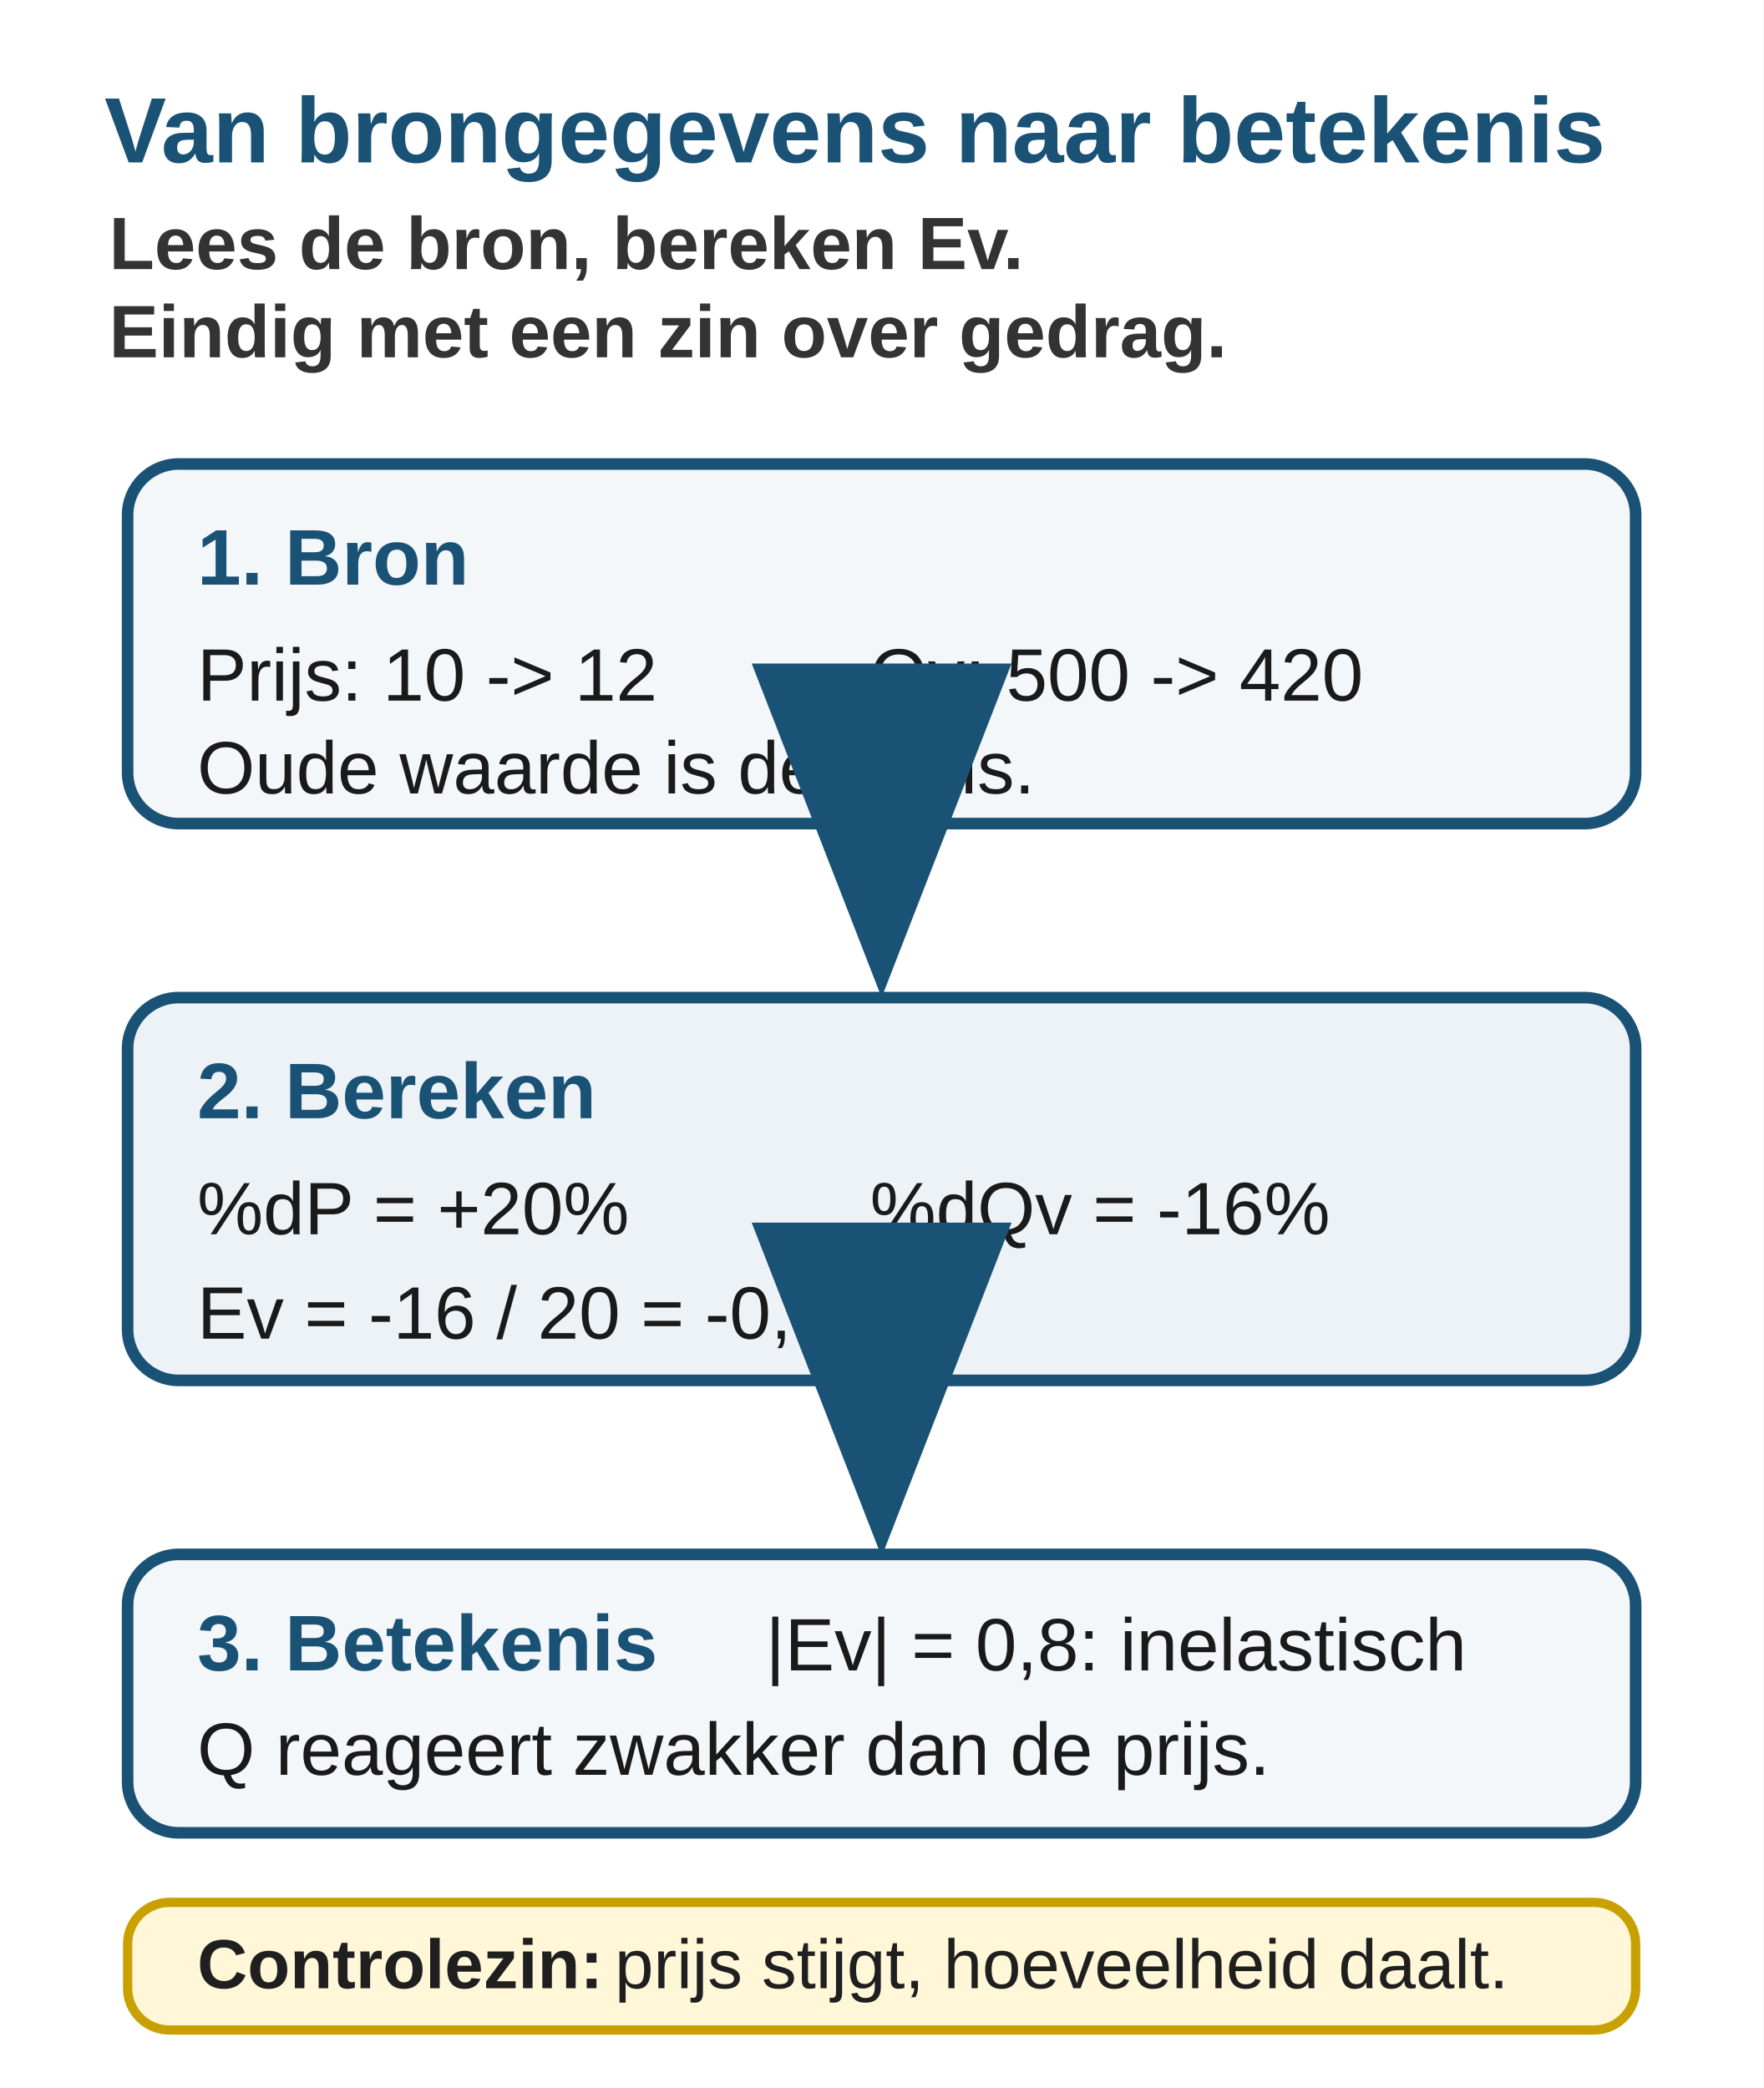
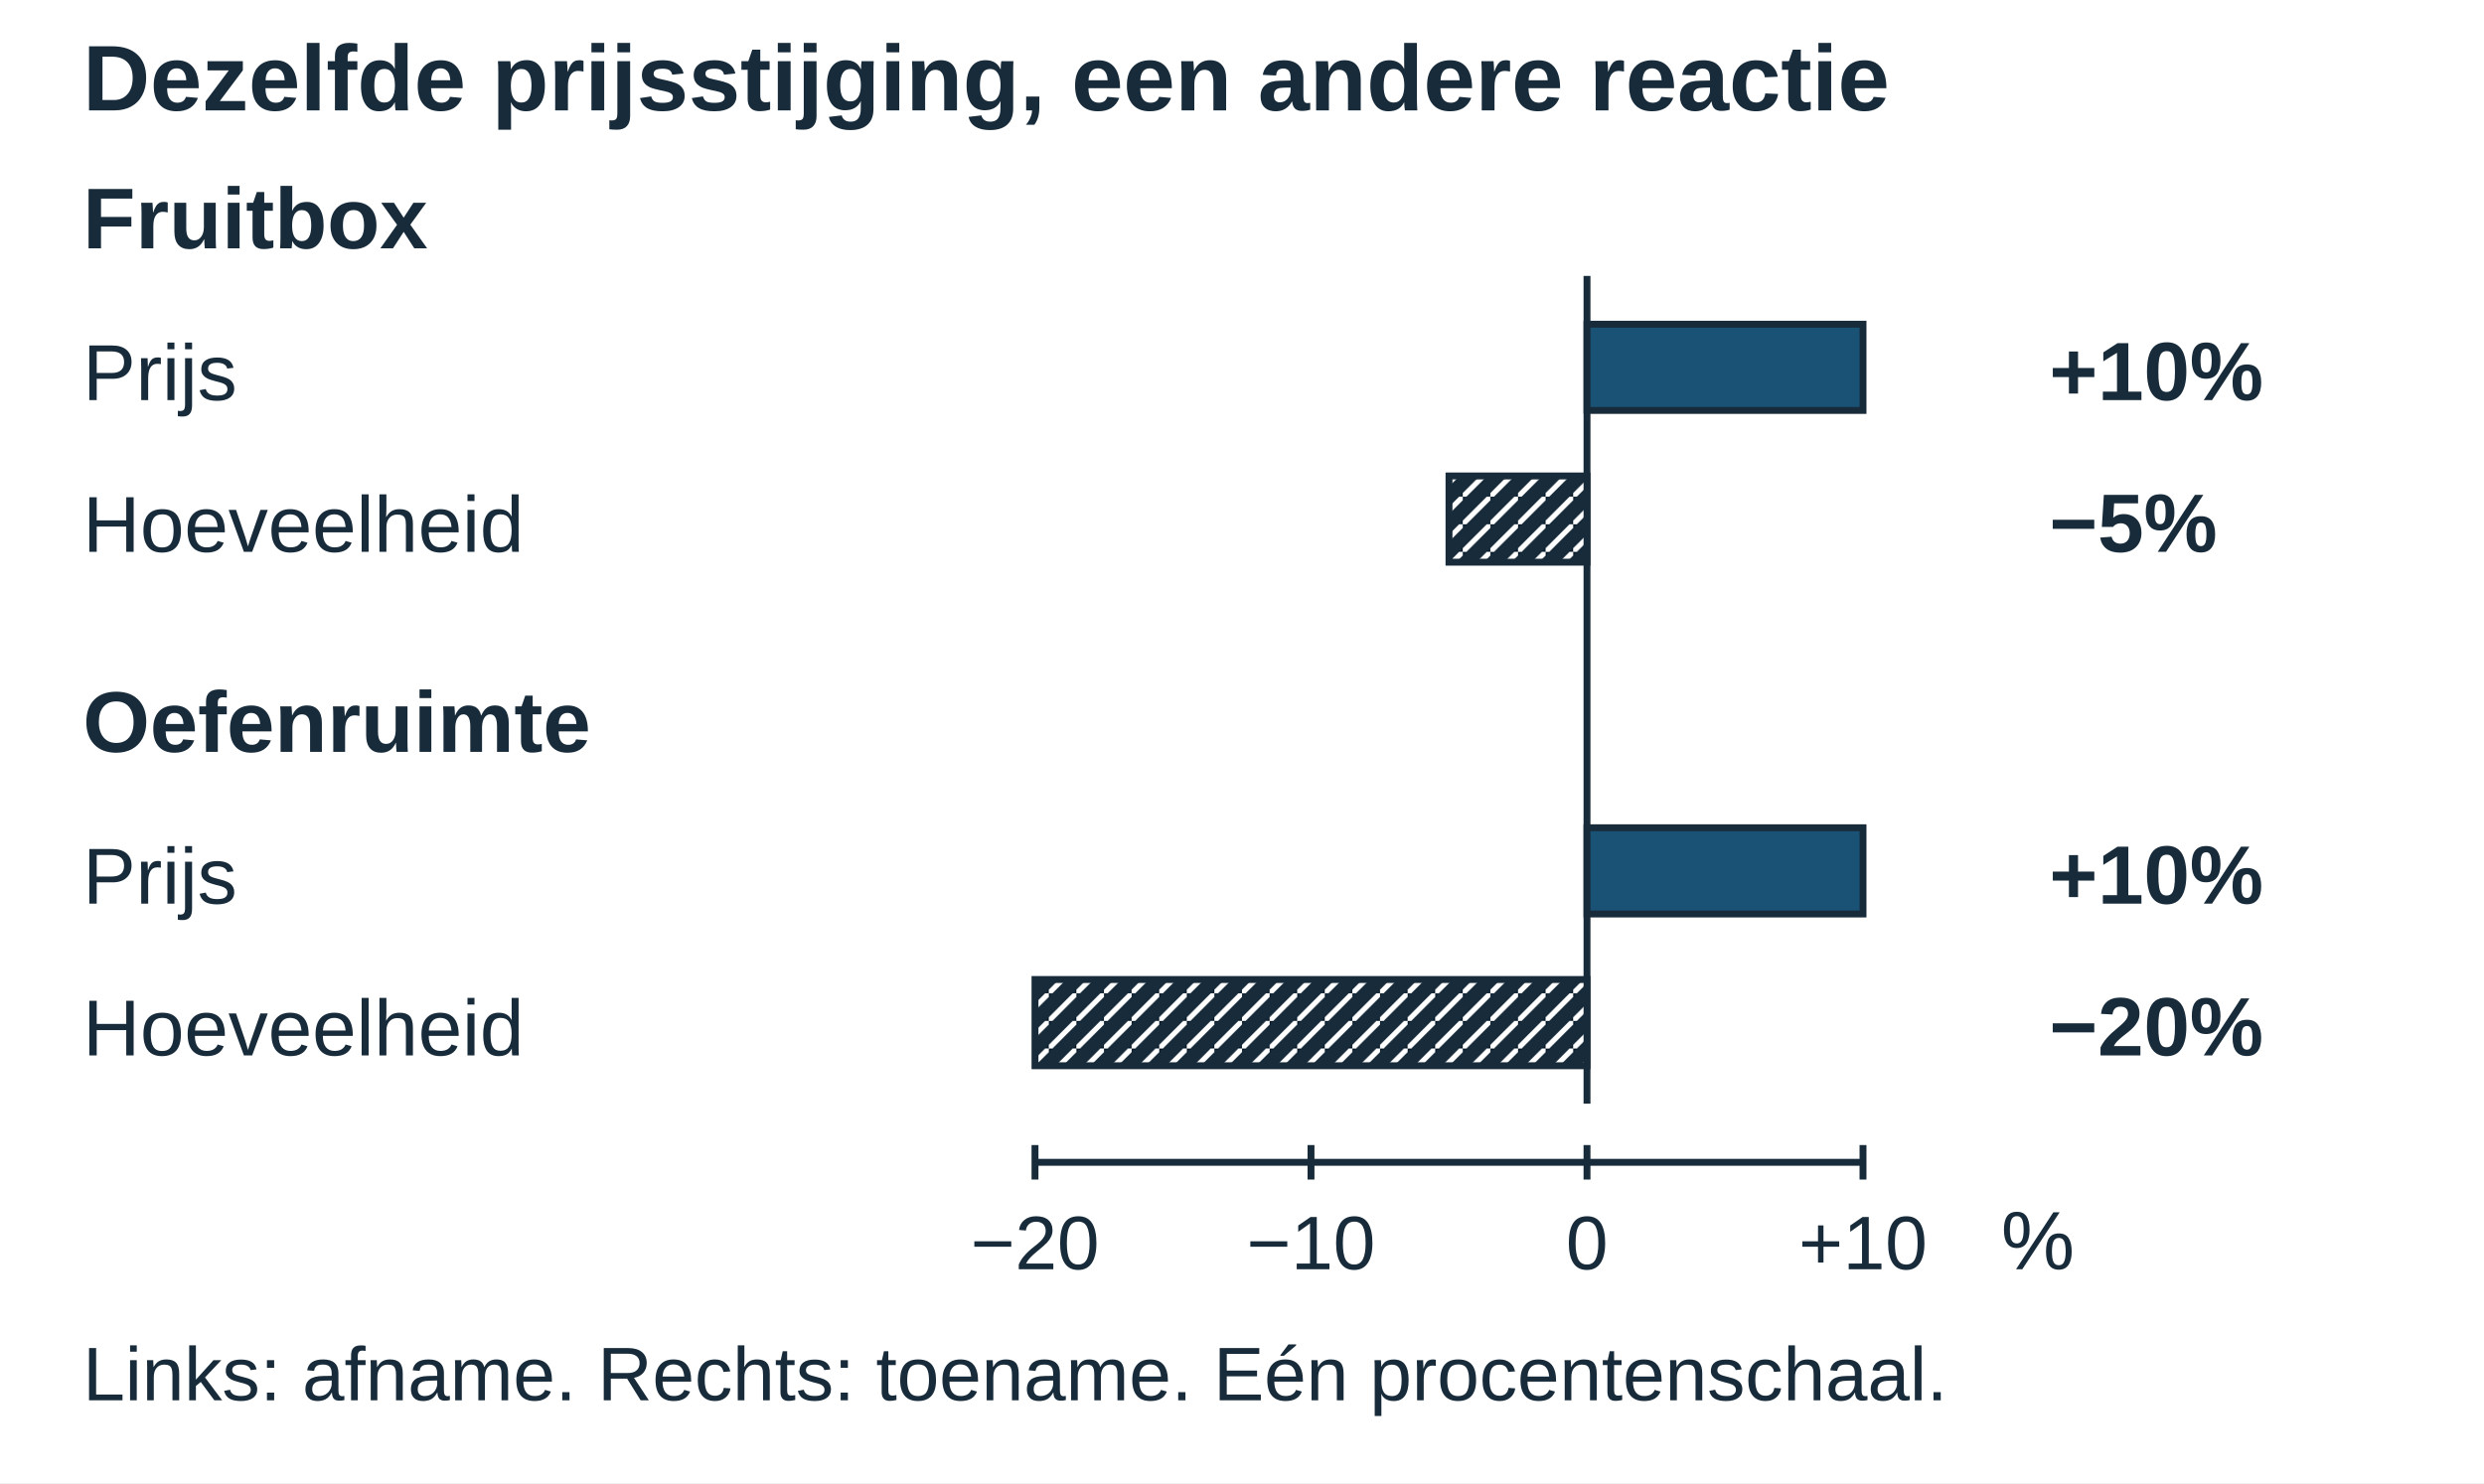
- <svg xmlns="http://www.w3.org/2000/svg" width="760" height="900" viewBox="0 0 760 900" role="img" aria-labelledby="title desc">
-   <rect width="760" height="900" fill="#ffffff" />
+ <svg xmlns="http://www.w3.org/2000/svg" width="720" height="430" viewBox="0 0 720 430" role="img">
  <defs>
-     <marker id="arrow" markerWidth="18" markerHeight="14" refX="16" refY="7" orient="auto">
-       <polygon points="0 0, 18 7, 0 14" fill="#1A5276" />
-     </marker>
+     <pattern id="quantity" width="8" height="8" patternUnits="userSpaceOnUse">
+       <rect width="8" height="8" fill="#182b3a" />
+       <path d="M0 8L8 0" stroke="white" stroke-width="1.5" />
+     </pattern>
  </defs>
-   <g font-family="Arial, sans-serif">
-     <text x="45" y="70" font-size="40" font-weight="700" fill="#1A5276">Van brongegevens naar betekenis</text>
-     <text x="47" y="116" font-size="32" font-weight="700" fill="#333333">Lees de bron, bereken Ev.</text>
-     <text x="47" y="154" font-size="32" font-weight="700" fill="#333333">Eindig met een zin over gedrag.</text>
-     <rect x="55" y="200" width="650" height="155" rx="22" fill="#F4F7FA" stroke="#1A5276" stroke-width="5" />
-     <text x="85" y="252" font-size="34" font-weight="700" fill="#1A5276">1. Bron</text>
-     <text x="85" y="302" font-size="32" fill="#1a1a1a">Prijs: 10 -&gt; 12</text>
-     <text x="375" y="302" font-size="32" fill="#1a1a1a">Qv: 500 -&gt; 420</text>
-     <text x="85" y="342" font-size="32" fill="#1a1a1a">Oude waarde is de basis.</text>
-     <path d="M380 374 L380 414" stroke="#1A5276" stroke-width="8" marker-end="url(#arrow)" />
-     <rect x="55" y="430" width="650" height="165" rx="22" fill="#EDF2F7" stroke="#1A5276" stroke-width="5" />
-     <text x="85" y="482" font-size="34" font-weight="700" fill="#1A5276">2. Bereken</text>
-     <text x="85" y="532" font-size="32" fill="#1a1a1a">%dP = +20%</text>
-     <text x="375" y="532" font-size="32" fill="#1a1a1a">%dQv = -16%</text>
-     <text x="85" y="577" font-size="32" fill="#1a1a1a">Ev = -16 / 20 = -0,8</text>
-     <path d="M380 615 L380 655" stroke="#1A5276" stroke-width="8" marker-end="url(#arrow)" />
-     <rect x="55" y="670" width="650" height="120" rx="22" fill="#F4F7FA" stroke="#1A5276" stroke-width="5" />
-     <text x="85" y="720" font-size="34" font-weight="700" fill="#1A5276">3. Betekenis</text>
-     <text x="330" y="720" font-size="32" fill="#1a1a1a">|Ev| = 0,8: inelastisch</text>
-     <text x="85" y="765" font-size="32" fill="#1a1a1a">Q reageert zwakker dan de prijs.</text>
-     <rect x="55" y="820" width="650" height="55" rx="18" fill="#FFF7D8" stroke="#C8A100" stroke-width="4" />
-     <text x="85" y="857" font-size="30" font-weight="700" fill="#1f1f1f">Controlezin:</text>
-     <text x="265" y="857" font-size="30" fill="#1f1f1f">prijs stijgt, hoeveelheid daalt.</text>
-   </g>
+   <rect width="720" height="430" fill="white" />
+   <text x="24" y="32" font-family="Arial, DejaVu Sans, sans-serif" font-size="27" font-weight="700" text-anchor="start" fill="#182b3a">Dezelfde prijsstijging, een andere reactie</text>
+   <line x1="460" y1="80" x2="460" y2="320" stroke="#182b3a" stroke-width="2" />
+   <text x="24" y="72" font-family="Arial, DejaVu Sans, sans-serif" font-size="25" font-weight="700" text-anchor="start" fill="#182b3a">Fruitbox</text>
+   <text x="24" y="116" font-family="Arial, DejaVu Sans, sans-serif" font-size="23" font-weight="400" text-anchor="start" fill="#182b3a">Prijs</text>
+   <rect x="460" y="94" width="80" height="25" fill="#1A5276" stroke="#182b3a" stroke-width="2" data-value="10" data-scale="8" data-zero="460" />
+   <text x="594" y="116" font-family="Arial, DejaVu Sans, sans-serif" font-size="24" font-weight="700" text-anchor="start" fill="#182b3a">+10%</text>
+   <text x="24" y="160" font-family="Arial, DejaVu Sans, sans-serif" font-size="23" font-weight="400" text-anchor="start" fill="#182b3a">Hoeveelheid</text>
+   <rect x="420" y="138" width="40" height="25" fill="url(#quantity)" stroke="#182b3a" stroke-width="2" data-value="-5" data-scale="8" data-zero="460" />
+   <text x="594" y="160" font-family="Arial, DejaVu Sans, sans-serif" font-size="24" font-weight="700" text-anchor="start" fill="#182b3a">−5%</text>
+   <text x="24" y="218" font-family="Arial, DejaVu Sans, sans-serif" font-size="25" font-weight="700" text-anchor="start" fill="#182b3a">Oefenruimte</text>
+   <text x="24" y="262" font-family="Arial, DejaVu Sans, sans-serif" font-size="23" font-weight="400" text-anchor="start" fill="#182b3a">Prijs</text>
+   <rect x="460" y="240" width="80" height="25" fill="#1A5276" stroke="#182b3a" stroke-width="2" data-value="10" data-scale="8" data-zero="460" />
+   <text x="594" y="262" font-family="Arial, DejaVu Sans, sans-serif" font-size="24" font-weight="700" text-anchor="start" fill="#182b3a">+10%</text>
+   <text x="24" y="306" font-family="Arial, DejaVu Sans, sans-serif" font-size="23" font-weight="400" text-anchor="start" fill="#182b3a">Hoeveelheid</text>
+   <rect x="300" y="284" width="160" height="25" fill="url(#quantity)" stroke="#182b3a" stroke-width="2" data-value="-20" data-scale="8" data-zero="460" />
+   <text x="594" y="306" font-family="Arial, DejaVu Sans, sans-serif" font-size="24" font-weight="700" text-anchor="start" fill="#182b3a">−20%</text>
+   <line x1="300" y1="337" x2="540" y2="337" stroke="#182b3a" stroke-width="2" />
+   <line x1="300" y1="332" x2="300" y2="342" stroke="#182b3a" stroke-width="2" />
+   <text x="300" y="368" font-family="Arial, DejaVu Sans, sans-serif" font-size="22" font-weight="400" text-anchor="middle" fill="#182b3a">−20</text>
+   <line x1="380" y1="332" x2="380" y2="342" stroke="#182b3a" stroke-width="2" />
+   <text x="380" y="368" font-family="Arial, DejaVu Sans, sans-serif" font-size="22" font-weight="400" text-anchor="middle" fill="#182b3a">−10</text>
+   <line x1="460" y1="332" x2="460" y2="342" stroke="#182b3a" stroke-width="2" />
+   <text x="460" y="368" font-family="Arial, DejaVu Sans, sans-serif" font-size="22" font-weight="400" text-anchor="middle" fill="#182b3a">0</text>
+   <line x1="540" y1="332" x2="540" y2="342" stroke="#182b3a" stroke-width="2" />
+   <text x="540" y="368" font-family="Arial, DejaVu Sans, sans-serif" font-size="22" font-weight="400" text-anchor="middle" fill="#182b3a">+10</text>
+   <text x="580" y="368" font-family="Arial, DejaVu Sans, sans-serif" font-size="24" font-weight="400" text-anchor="start" fill="#182b3a">%</text>
+   <text x="24" y="406" font-family="Arial, DejaVu Sans, sans-serif" font-size="22" font-weight="400" text-anchor="start" fill="#182b3a">Links: afname. Rechts: toename. Eén procentenschaal.</text>
</svg>
